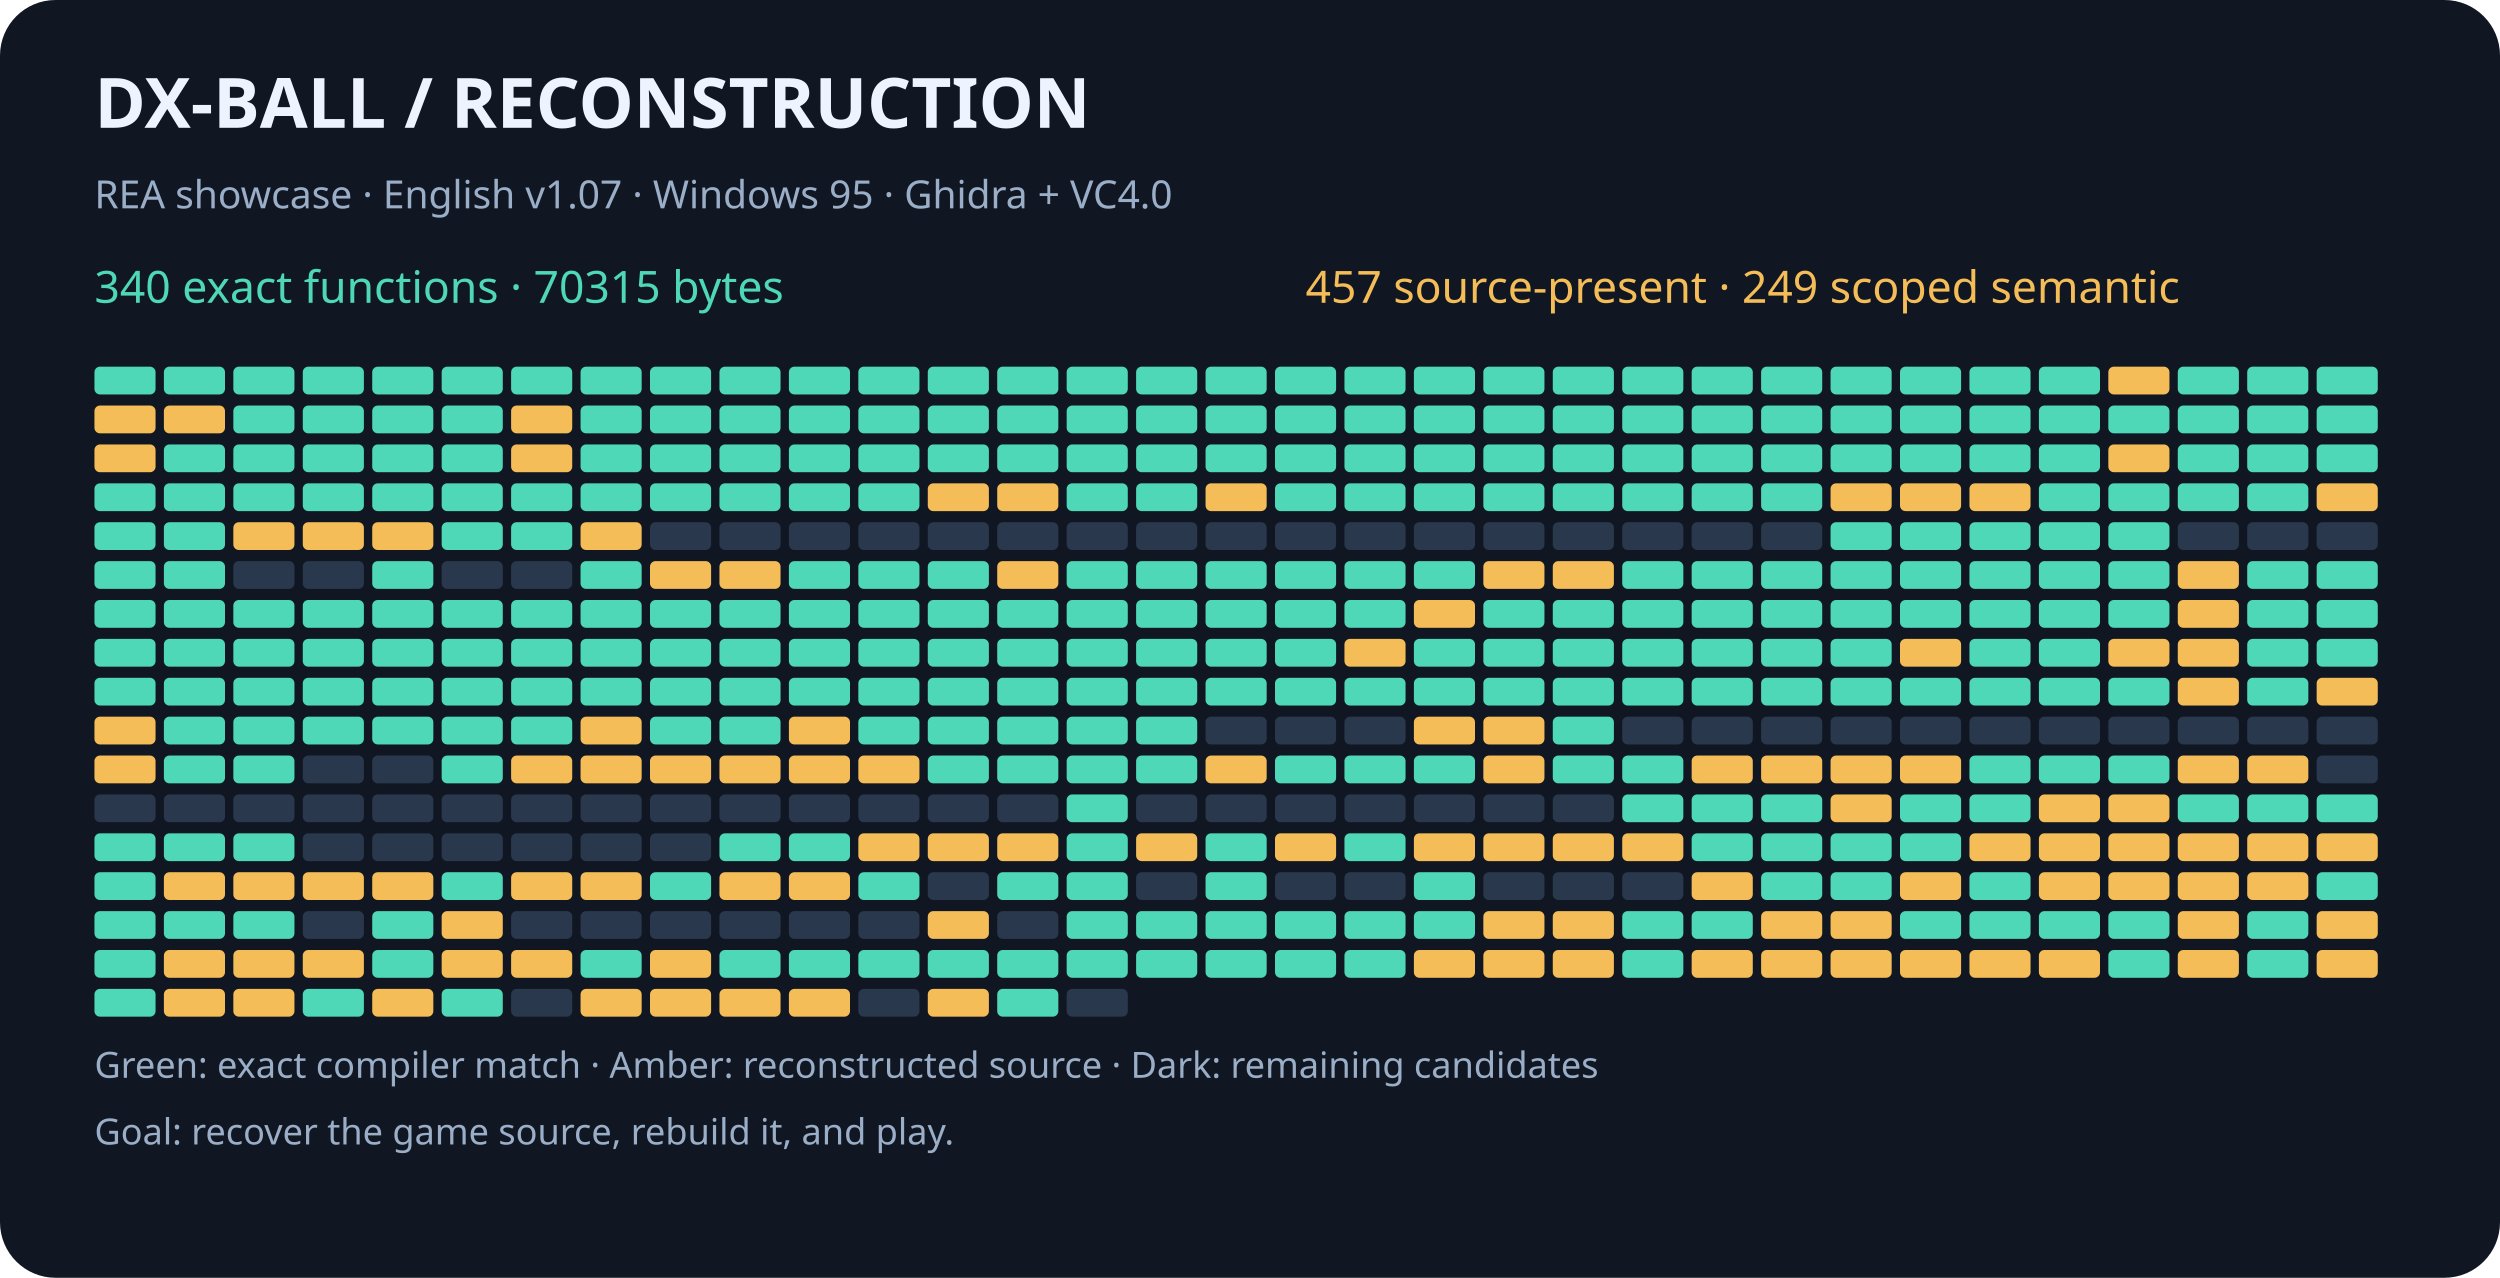
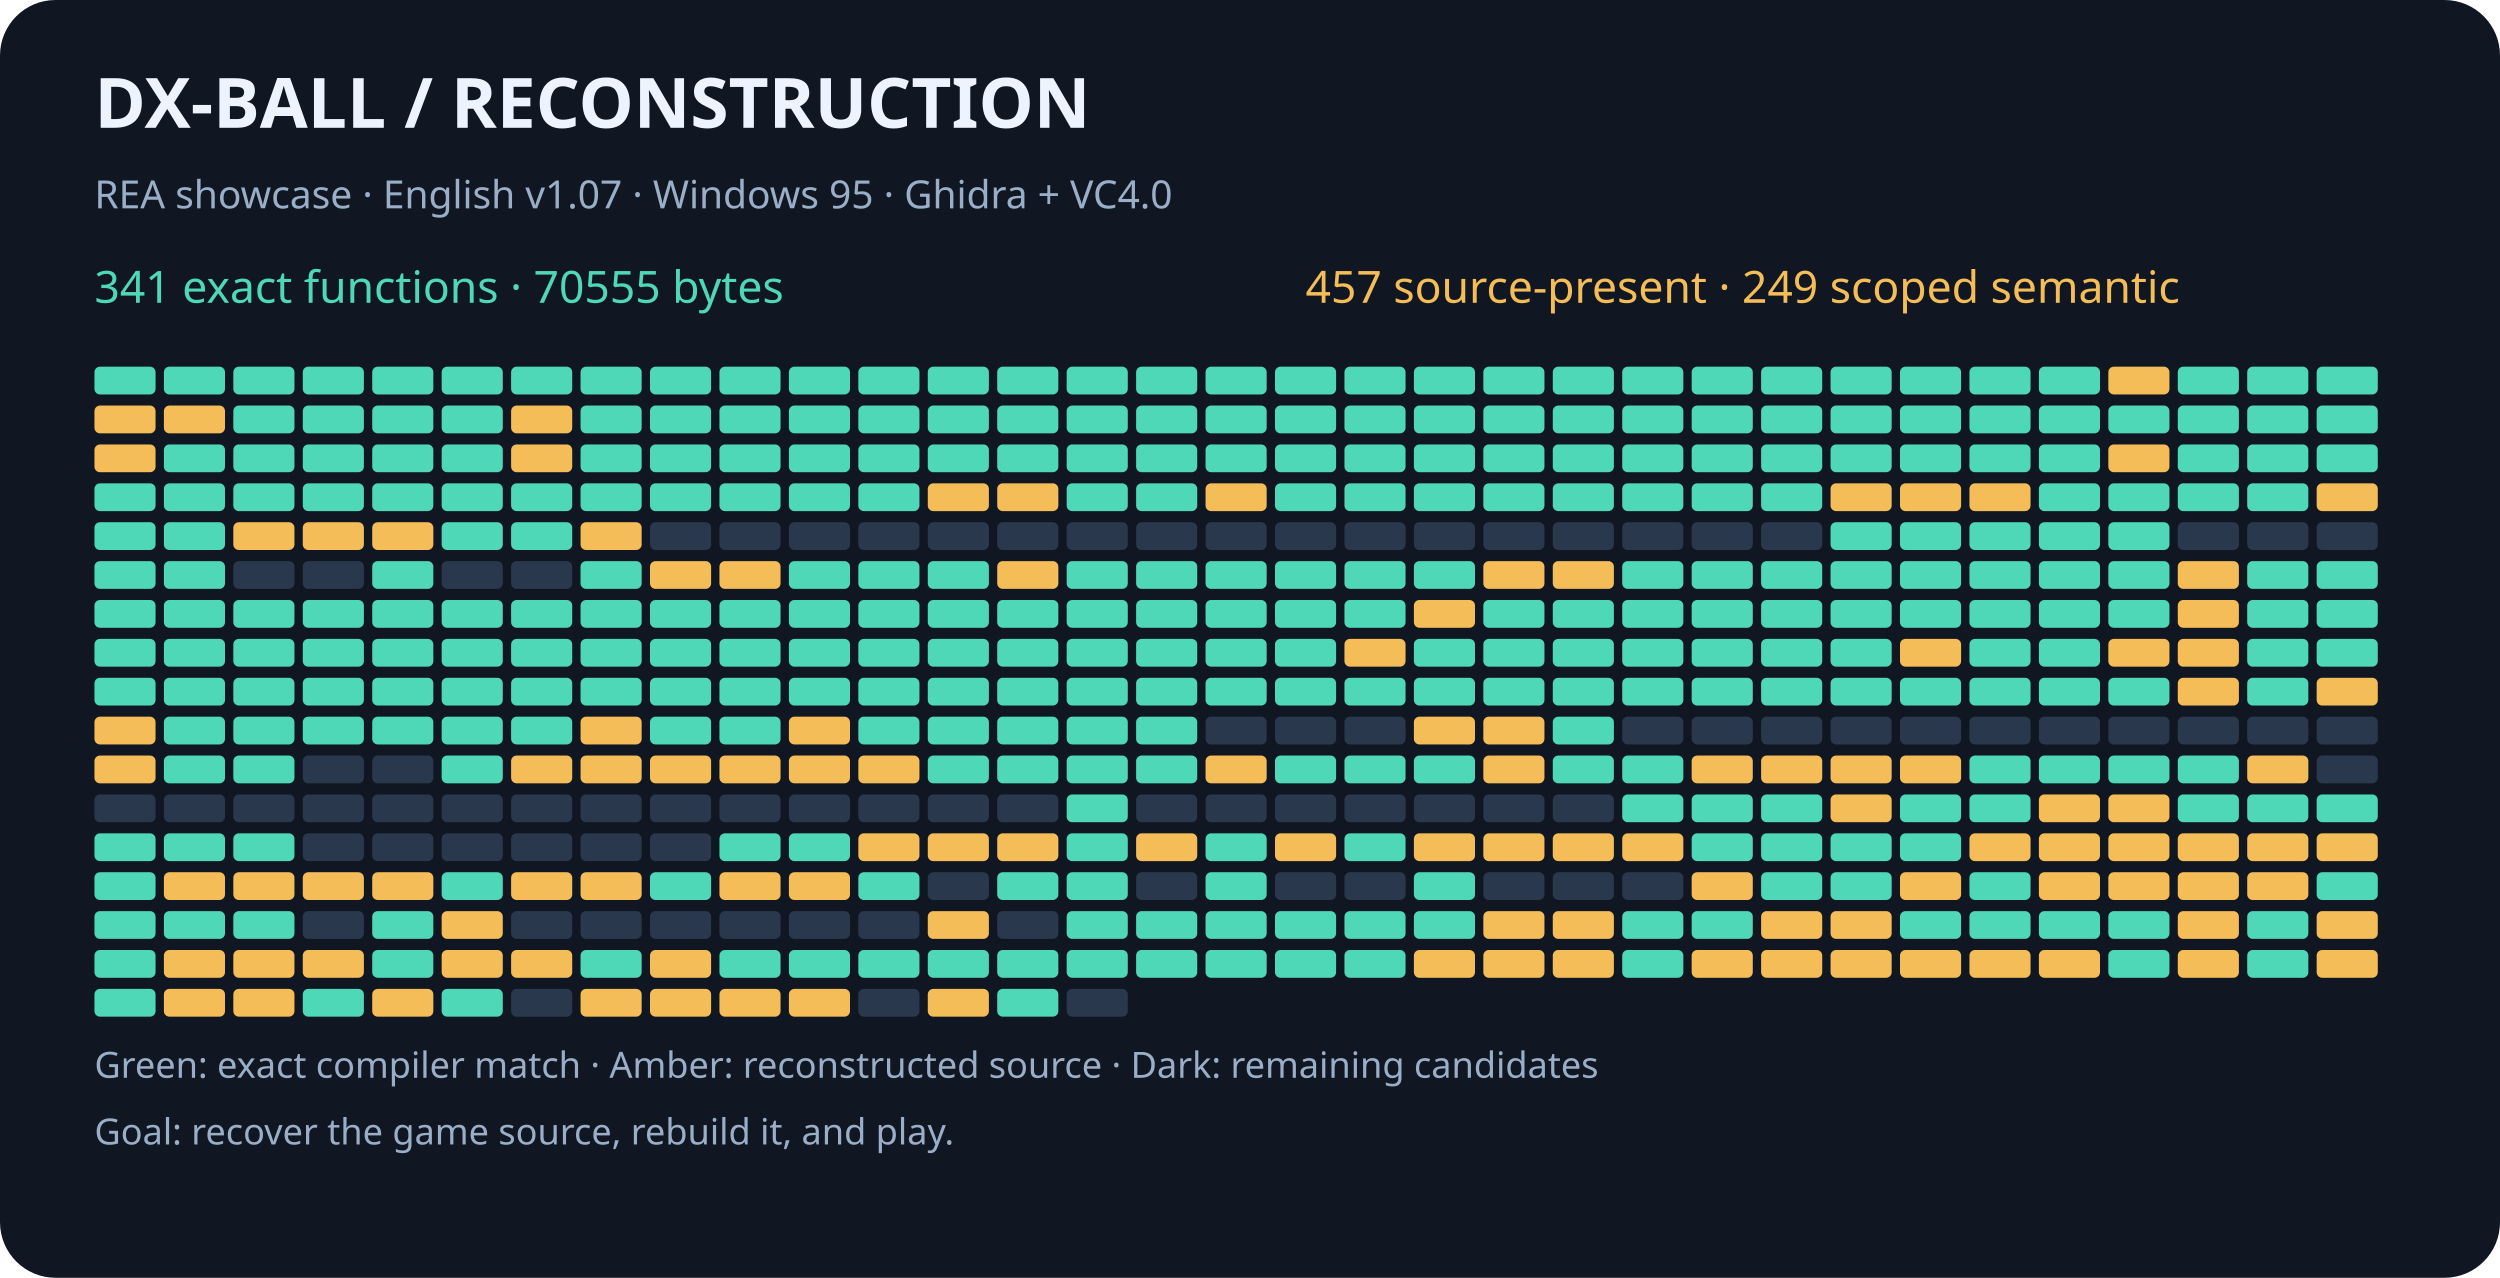
<svg xmlns="http://www.w3.org/2000/svg" width="900" height="460" viewBox="0 0 900 460" role="img" aria-labelledby="title desc">
  <rect width="900" height="460" rx="20" fill="#101722" />
  <g font-family="sans-serif">
    <text x="34" y="46" fill="#eef4ff" font-size="25" font-weight="bold">DX-BALL  /  RECONSTRUCTION</text>
    <text x="34" y="75" fill="#9baec8" font-size="14">REA showcase · English v1.07 · Windows 95 · Ghidra + VC4.0</text>
-     <text x="34" y="109" fill="#4ed8b7" font-size="16">340 exact functions · 70315 bytes</text>
+     <text x="34" y="109" fill="#4ed8b7" font-size="16">341 exact functions · 70555 bytes</text>
    <text x="470" y="109" fill="#f5bd57" font-size="16">457 source-present · 249 scoped semantic</text>
    <rect x="34" y="132" width="22" height="10" rx="2" fill="#4ed8b7" />
    <rect x="59" y="132" width="22" height="10" rx="2" fill="#4ed8b7" />
    <rect x="84" y="132" width="22" height="10" rx="2" fill="#4ed8b7" />
    <rect x="109" y="132" width="22" height="10" rx="2" fill="#4ed8b7" />
    <rect x="134" y="132" width="22" height="10" rx="2" fill="#4ed8b7" />
    <rect x="159" y="132" width="22" height="10" rx="2" fill="#4ed8b7" />
    <rect x="184" y="132" width="22" height="10" rx="2" fill="#4ed8b7" />
    <rect x="209" y="132" width="22" height="10" rx="2" fill="#4ed8b7" />
    <rect x="234" y="132" width="22" height="10" rx="2" fill="#4ed8b7" />
    <rect x="259" y="132" width="22" height="10" rx="2" fill="#4ed8b7" />
    <rect x="284" y="132" width="22" height="10" rx="2" fill="#4ed8b7" />
    <rect x="309" y="132" width="22" height="10" rx="2" fill="#4ed8b7" />
    <rect x="334" y="132" width="22" height="10" rx="2" fill="#4ed8b7" />
    <rect x="359" y="132" width="22" height="10" rx="2" fill="#4ed8b7" />
    <rect x="384" y="132" width="22" height="10" rx="2" fill="#4ed8b7" />
    <rect x="409" y="132" width="22" height="10" rx="2" fill="#4ed8b7" />
    <rect x="434" y="132" width="22" height="10" rx="2" fill="#4ed8b7" />
    <rect x="459" y="132" width="22" height="10" rx="2" fill="#4ed8b7" />
    <rect x="484" y="132" width="22" height="10" rx="2" fill="#4ed8b7" />
    <rect x="509" y="132" width="22" height="10" rx="2" fill="#4ed8b7" />
    <rect x="534" y="132" width="22" height="10" rx="2" fill="#4ed8b7" />
    <rect x="559" y="132" width="22" height="10" rx="2" fill="#4ed8b7" />
    <rect x="584" y="132" width="22" height="10" rx="2" fill="#4ed8b7" />
    <rect x="609" y="132" width="22" height="10" rx="2" fill="#4ed8b7" />
    <rect x="634" y="132" width="22" height="10" rx="2" fill="#4ed8b7" />
    <rect x="659" y="132" width="22" height="10" rx="2" fill="#4ed8b7" />
    <rect x="684" y="132" width="22" height="10" rx="2" fill="#4ed8b7" />
    <rect x="709" y="132" width="22" height="10" rx="2" fill="#4ed8b7" />
    <rect x="734" y="132" width="22" height="10" rx="2" fill="#4ed8b7" />
    <rect x="759" y="132" width="22" height="10" rx="2" fill="#f5bd57" />
    <rect x="784" y="132" width="22" height="10" rx="2" fill="#4ed8b7" />
    <rect x="809" y="132" width="22" height="10" rx="2" fill="#4ed8b7" />
    <rect x="834" y="132" width="22" height="10" rx="2" fill="#4ed8b7" />
    <rect x="34" y="146" width="22" height="10" rx="2" fill="#f5bd57" />
    <rect x="59" y="146" width="22" height="10" rx="2" fill="#f5bd57" />
    <rect x="84" y="146" width="22" height="10" rx="2" fill="#4ed8b7" />
    <rect x="109" y="146" width="22" height="10" rx="2" fill="#4ed8b7" />
    <rect x="134" y="146" width="22" height="10" rx="2" fill="#4ed8b7" />
    <rect x="159" y="146" width="22" height="10" rx="2" fill="#4ed8b7" />
    <rect x="184" y="146" width="22" height="10" rx="2" fill="#f5bd57" />
    <rect x="209" y="146" width="22" height="10" rx="2" fill="#4ed8b7" />
    <rect x="234" y="146" width="22" height="10" rx="2" fill="#4ed8b7" />
    <rect x="259" y="146" width="22" height="10" rx="2" fill="#4ed8b7" />
    <rect x="284" y="146" width="22" height="10" rx="2" fill="#4ed8b7" />
    <rect x="309" y="146" width="22" height="10" rx="2" fill="#4ed8b7" />
    <rect x="334" y="146" width="22" height="10" rx="2" fill="#4ed8b7" />
    <rect x="359" y="146" width="22" height="10" rx="2" fill="#4ed8b7" />
    <rect x="384" y="146" width="22" height="10" rx="2" fill="#4ed8b7" />
    <rect x="409" y="146" width="22" height="10" rx="2" fill="#4ed8b7" />
    <rect x="434" y="146" width="22" height="10" rx="2" fill="#4ed8b7" />
    <rect x="459" y="146" width="22" height="10" rx="2" fill="#4ed8b7" />
    <rect x="484" y="146" width="22" height="10" rx="2" fill="#4ed8b7" />
    <rect x="509" y="146" width="22" height="10" rx="2" fill="#4ed8b7" />
    <rect x="534" y="146" width="22" height="10" rx="2" fill="#4ed8b7" />
    <rect x="559" y="146" width="22" height="10" rx="2" fill="#4ed8b7" />
    <rect x="584" y="146" width="22" height="10" rx="2" fill="#4ed8b7" />
    <rect x="609" y="146" width="22" height="10" rx="2" fill="#4ed8b7" />
    <rect x="634" y="146" width="22" height="10" rx="2" fill="#4ed8b7" />
    <rect x="659" y="146" width="22" height="10" rx="2" fill="#4ed8b7" />
    <rect x="684" y="146" width="22" height="10" rx="2" fill="#4ed8b7" />
    <rect x="709" y="146" width="22" height="10" rx="2" fill="#4ed8b7" />
    <rect x="734" y="146" width="22" height="10" rx="2" fill="#4ed8b7" />
    <rect x="759" y="146" width="22" height="10" rx="2" fill="#4ed8b7" />
    <rect x="784" y="146" width="22" height="10" rx="2" fill="#4ed8b7" />
    <rect x="809" y="146" width="22" height="10" rx="2" fill="#4ed8b7" />
    <rect x="834" y="146" width="22" height="10" rx="2" fill="#4ed8b7" />
    <rect x="34" y="160" width="22" height="10" rx="2" fill="#f5bd57" />
    <rect x="59" y="160" width="22" height="10" rx="2" fill="#4ed8b7" />
    <rect x="84" y="160" width="22" height="10" rx="2" fill="#4ed8b7" />
    <rect x="109" y="160" width="22" height="10" rx="2" fill="#4ed8b7" />
    <rect x="134" y="160" width="22" height="10" rx="2" fill="#4ed8b7" />
    <rect x="159" y="160" width="22" height="10" rx="2" fill="#4ed8b7" />
    <rect x="184" y="160" width="22" height="10" rx="2" fill="#f5bd57" />
    <rect x="209" y="160" width="22" height="10" rx="2" fill="#4ed8b7" />
    <rect x="234" y="160" width="22" height="10" rx="2" fill="#4ed8b7" />
    <rect x="259" y="160" width="22" height="10" rx="2" fill="#4ed8b7" />
    <rect x="284" y="160" width="22" height="10" rx="2" fill="#4ed8b7" />
    <rect x="309" y="160" width="22" height="10" rx="2" fill="#4ed8b7" />
    <rect x="334" y="160" width="22" height="10" rx="2" fill="#4ed8b7" />
    <rect x="359" y="160" width="22" height="10" rx="2" fill="#4ed8b7" />
    <rect x="384" y="160" width="22" height="10" rx="2" fill="#4ed8b7" />
    <rect x="409" y="160" width="22" height="10" rx="2" fill="#4ed8b7" />
    <rect x="434" y="160" width="22" height="10" rx="2" fill="#4ed8b7" />
    <rect x="459" y="160" width="22" height="10" rx="2" fill="#4ed8b7" />
    <rect x="484" y="160" width="22" height="10" rx="2" fill="#4ed8b7" />
    <rect x="509" y="160" width="22" height="10" rx="2" fill="#4ed8b7" />
    <rect x="534" y="160" width="22" height="10" rx="2" fill="#4ed8b7" />
    <rect x="559" y="160" width="22" height="10" rx="2" fill="#4ed8b7" />
    <rect x="584" y="160" width="22" height="10" rx="2" fill="#4ed8b7" />
    <rect x="609" y="160" width="22" height="10" rx="2" fill="#4ed8b7" />
    <rect x="634" y="160" width="22" height="10" rx="2" fill="#4ed8b7" />
    <rect x="659" y="160" width="22" height="10" rx="2" fill="#4ed8b7" />
    <rect x="684" y="160" width="22" height="10" rx="2" fill="#4ed8b7" />
    <rect x="709" y="160" width="22" height="10" rx="2" fill="#4ed8b7" />
    <rect x="734" y="160" width="22" height="10" rx="2" fill="#4ed8b7" />
    <rect x="759" y="160" width="22" height="10" rx="2" fill="#f5bd57" />
    <rect x="784" y="160" width="22" height="10" rx="2" fill="#4ed8b7" />
    <rect x="809" y="160" width="22" height="10" rx="2" fill="#4ed8b7" />
    <rect x="834" y="160" width="22" height="10" rx="2" fill="#4ed8b7" />
    <rect x="34" y="174" width="22" height="10" rx="2" fill="#4ed8b7" />
    <rect x="59" y="174" width="22" height="10" rx="2" fill="#4ed8b7" />
    <rect x="84" y="174" width="22" height="10" rx="2" fill="#4ed8b7" />
    <rect x="109" y="174" width="22" height="10" rx="2" fill="#4ed8b7" />
    <rect x="134" y="174" width="22" height="10" rx="2" fill="#4ed8b7" />
    <rect x="159" y="174" width="22" height="10" rx="2" fill="#4ed8b7" />
    <rect x="184" y="174" width="22" height="10" rx="2" fill="#4ed8b7" />
    <rect x="209" y="174" width="22" height="10" rx="2" fill="#4ed8b7" />
    <rect x="234" y="174" width="22" height="10" rx="2" fill="#4ed8b7" />
    <rect x="259" y="174" width="22" height="10" rx="2" fill="#4ed8b7" />
    <rect x="284" y="174" width="22" height="10" rx="2" fill="#4ed8b7" />
    <rect x="309" y="174" width="22" height="10" rx="2" fill="#4ed8b7" />
    <rect x="334" y="174" width="22" height="10" rx="2" fill="#f5bd57" />
    <rect x="359" y="174" width="22" height="10" rx="2" fill="#f5bd57" />
    <rect x="384" y="174" width="22" height="10" rx="2" fill="#4ed8b7" />
    <rect x="409" y="174" width="22" height="10" rx="2" fill="#4ed8b7" />
    <rect x="434" y="174" width="22" height="10" rx="2" fill="#f5bd57" />
    <rect x="459" y="174" width="22" height="10" rx="2" fill="#4ed8b7" />
    <rect x="484" y="174" width="22" height="10" rx="2" fill="#4ed8b7" />
    <rect x="509" y="174" width="22" height="10" rx="2" fill="#4ed8b7" />
    <rect x="534" y="174" width="22" height="10" rx="2" fill="#4ed8b7" />
    <rect x="559" y="174" width="22" height="10" rx="2" fill="#4ed8b7" />
    <rect x="584" y="174" width="22" height="10" rx="2" fill="#4ed8b7" />
    <rect x="609" y="174" width="22" height="10" rx="2" fill="#4ed8b7" />
    <rect x="634" y="174" width="22" height="10" rx="2" fill="#4ed8b7" />
    <rect x="659" y="174" width="22" height="10" rx="2" fill="#f5bd57" />
    <rect x="684" y="174" width="22" height="10" rx="2" fill="#f5bd57" />
    <rect x="709" y="174" width="22" height="10" rx="2" fill="#f5bd57" />
    <rect x="734" y="174" width="22" height="10" rx="2" fill="#4ed8b7" />
    <rect x="759" y="174" width="22" height="10" rx="2" fill="#4ed8b7" />
    <rect x="784" y="174" width="22" height="10" rx="2" fill="#4ed8b7" />
    <rect x="809" y="174" width="22" height="10" rx="2" fill="#4ed8b7" />
    <rect x="834" y="174" width="22" height="10" rx="2" fill="#f5bd57" />
    <rect x="34" y="188" width="22" height="10" rx="2" fill="#4ed8b7" />
    <rect x="59" y="188" width="22" height="10" rx="2" fill="#4ed8b7" />
    <rect x="84" y="188" width="22" height="10" rx="2" fill="#f5bd57" />
    <rect x="109" y="188" width="22" height="10" rx="2" fill="#f5bd57" />
    <rect x="134" y="188" width="22" height="10" rx="2" fill="#f5bd57" />
    <rect x="159" y="188" width="22" height="10" rx="2" fill="#4ed8b7" />
    <rect x="184" y="188" width="22" height="10" rx="2" fill="#4ed8b7" />
    <rect x="209" y="188" width="22" height="10" rx="2" fill="#f5bd57" />
    <rect x="234" y="188" width="22" height="10" rx="2" fill="#29384c" />
    <rect x="259" y="188" width="22" height="10" rx="2" fill="#29384c" />
    <rect x="284" y="188" width="22" height="10" rx="2" fill="#29384c" />
    <rect x="309" y="188" width="22" height="10" rx="2" fill="#29384c" />
    <rect x="334" y="188" width="22" height="10" rx="2" fill="#29384c" />
    <rect x="359" y="188" width="22" height="10" rx="2" fill="#29384c" />
    <rect x="384" y="188" width="22" height="10" rx="2" fill="#29384c" />
    <rect x="409" y="188" width="22" height="10" rx="2" fill="#29384c" />
    <rect x="434" y="188" width="22" height="10" rx="2" fill="#29384c" />
    <rect x="459" y="188" width="22" height="10" rx="2" fill="#29384c" />
    <rect x="484" y="188" width="22" height="10" rx="2" fill="#29384c" />
    <rect x="509" y="188" width="22" height="10" rx="2" fill="#29384c" />
    <rect x="534" y="188" width="22" height="10" rx="2" fill="#29384c" />
    <rect x="559" y="188" width="22" height="10" rx="2" fill="#29384c" />
    <rect x="584" y="188" width="22" height="10" rx="2" fill="#29384c" />
    <rect x="609" y="188" width="22" height="10" rx="2" fill="#29384c" />
    <rect x="634" y="188" width="22" height="10" rx="2" fill="#29384c" />
    <rect x="659" y="188" width="22" height="10" rx="2" fill="#4ed8b7" />
    <rect x="684" y="188" width="22" height="10" rx="2" fill="#4ed8b7" />
    <rect x="709" y="188" width="22" height="10" rx="2" fill="#4ed8b7" />
    <rect x="734" y="188" width="22" height="10" rx="2" fill="#4ed8b7" />
    <rect x="759" y="188" width="22" height="10" rx="2" fill="#4ed8b7" />
    <rect x="784" y="188" width="22" height="10" rx="2" fill="#29384c" />
    <rect x="809" y="188" width="22" height="10" rx="2" fill="#29384c" />
    <rect x="834" y="188" width="22" height="10" rx="2" fill="#29384c" />
    <rect x="34" y="202" width="22" height="10" rx="2" fill="#4ed8b7" />
    <rect x="59" y="202" width="22" height="10" rx="2" fill="#4ed8b7" />
    <rect x="84" y="202" width="22" height="10" rx="2" fill="#29384c" />
    <rect x="109" y="202" width="22" height="10" rx="2" fill="#29384c" />
    <rect x="134" y="202" width="22" height="10" rx="2" fill="#4ed8b7" />
    <rect x="159" y="202" width="22" height="10" rx="2" fill="#29384c" />
    <rect x="184" y="202" width="22" height="10" rx="2" fill="#29384c" />
    <rect x="209" y="202" width="22" height="10" rx="2" fill="#4ed8b7" />
    <rect x="234" y="202" width="22" height="10" rx="2" fill="#f5bd57" />
    <rect x="259" y="202" width="22" height="10" rx="2" fill="#f5bd57" />
    <rect x="284" y="202" width="22" height="10" rx="2" fill="#4ed8b7" />
    <rect x="309" y="202" width="22" height="10" rx="2" fill="#4ed8b7" />
    <rect x="334" y="202" width="22" height="10" rx="2" fill="#4ed8b7" />
    <rect x="359" y="202" width="22" height="10" rx="2" fill="#f5bd57" />
    <rect x="384" y="202" width="22" height="10" rx="2" fill="#4ed8b7" />
    <rect x="409" y="202" width="22" height="10" rx="2" fill="#4ed8b7" />
    <rect x="434" y="202" width="22" height="10" rx="2" fill="#4ed8b7" />
    <rect x="459" y="202" width="22" height="10" rx="2" fill="#4ed8b7" />
    <rect x="484" y="202" width="22" height="10" rx="2" fill="#4ed8b7" />
    <rect x="509" y="202" width="22" height="10" rx="2" fill="#4ed8b7" />
    <rect x="534" y="202" width="22" height="10" rx="2" fill="#f5bd57" />
    <rect x="559" y="202" width="22" height="10" rx="2" fill="#f5bd57" />
    <rect x="584" y="202" width="22" height="10" rx="2" fill="#4ed8b7" />
    <rect x="609" y="202" width="22" height="10" rx="2" fill="#4ed8b7" />
    <rect x="634" y="202" width="22" height="10" rx="2" fill="#4ed8b7" />
    <rect x="659" y="202" width="22" height="10" rx="2" fill="#4ed8b7" />
    <rect x="684" y="202" width="22" height="10" rx="2" fill="#4ed8b7" />
    <rect x="709" y="202" width="22" height="10" rx="2" fill="#4ed8b7" />
    <rect x="734" y="202" width="22" height="10" rx="2" fill="#4ed8b7" />
    <rect x="759" y="202" width="22" height="10" rx="2" fill="#4ed8b7" />
    <rect x="784" y="202" width="22" height="10" rx="2" fill="#f5bd57" />
    <rect x="809" y="202" width="22" height="10" rx="2" fill="#4ed8b7" />
    <rect x="834" y="202" width="22" height="10" rx="2" fill="#4ed8b7" />
    <rect x="34" y="216" width="22" height="10" rx="2" fill="#4ed8b7" />
    <rect x="59" y="216" width="22" height="10" rx="2" fill="#4ed8b7" />
    <rect x="84" y="216" width="22" height="10" rx="2" fill="#4ed8b7" />
    <rect x="109" y="216" width="22" height="10" rx="2" fill="#4ed8b7" />
    <rect x="134" y="216" width="22" height="10" rx="2" fill="#4ed8b7" />
    <rect x="159" y="216" width="22" height="10" rx="2" fill="#4ed8b7" />
    <rect x="184" y="216" width="22" height="10" rx="2" fill="#4ed8b7" />
    <rect x="209" y="216" width="22" height="10" rx="2" fill="#4ed8b7" />
    <rect x="234" y="216" width="22" height="10" rx="2" fill="#4ed8b7" />
    <rect x="259" y="216" width="22" height="10" rx="2" fill="#4ed8b7" />
    <rect x="284" y="216" width="22" height="10" rx="2" fill="#4ed8b7" />
    <rect x="309" y="216" width="22" height="10" rx="2" fill="#4ed8b7" />
    <rect x="334" y="216" width="22" height="10" rx="2" fill="#4ed8b7" />
    <rect x="359" y="216" width="22" height="10" rx="2" fill="#4ed8b7" />
    <rect x="384" y="216" width="22" height="10" rx="2" fill="#4ed8b7" />
    <rect x="409" y="216" width="22" height="10" rx="2" fill="#4ed8b7" />
    <rect x="434" y="216" width="22" height="10" rx="2" fill="#4ed8b7" />
    <rect x="459" y="216" width="22" height="10" rx="2" fill="#4ed8b7" />
    <rect x="484" y="216" width="22" height="10" rx="2" fill="#4ed8b7" />
    <rect x="509" y="216" width="22" height="10" rx="2" fill="#f5bd57" />
    <rect x="534" y="216" width="22" height="10" rx="2" fill="#4ed8b7" />
    <rect x="559" y="216" width="22" height="10" rx="2" fill="#4ed8b7" />
    <rect x="584" y="216" width="22" height="10" rx="2" fill="#4ed8b7" />
    <rect x="609" y="216" width="22" height="10" rx="2" fill="#4ed8b7" />
    <rect x="634" y="216" width="22" height="10" rx="2" fill="#4ed8b7" />
    <rect x="659" y="216" width="22" height="10" rx="2" fill="#4ed8b7" />
    <rect x="684" y="216" width="22" height="10" rx="2" fill="#4ed8b7" />
    <rect x="709" y="216" width="22" height="10" rx="2" fill="#4ed8b7" />
    <rect x="734" y="216" width="22" height="10" rx="2" fill="#4ed8b7" />
    <rect x="759" y="216" width="22" height="10" rx="2" fill="#4ed8b7" />
    <rect x="784" y="216" width="22" height="10" rx="2" fill="#f5bd57" />
    <rect x="809" y="216" width="22" height="10" rx="2" fill="#4ed8b7" />
    <rect x="834" y="216" width="22" height="10" rx="2" fill="#4ed8b7" />
    <rect x="34" y="230" width="22" height="10" rx="2" fill="#4ed8b7" />
    <rect x="59" y="230" width="22" height="10" rx="2" fill="#4ed8b7" />
    <rect x="84" y="230" width="22" height="10" rx="2" fill="#4ed8b7" />
    <rect x="109" y="230" width="22" height="10" rx="2" fill="#4ed8b7" />
    <rect x="134" y="230" width="22" height="10" rx="2" fill="#4ed8b7" />
    <rect x="159" y="230" width="22" height="10" rx="2" fill="#4ed8b7" />
    <rect x="184" y="230" width="22" height="10" rx="2" fill="#4ed8b7" />
    <rect x="209" y="230" width="22" height="10" rx="2" fill="#4ed8b7" />
    <rect x="234" y="230" width="22" height="10" rx="2" fill="#4ed8b7" />
    <rect x="259" y="230" width="22" height="10" rx="2" fill="#4ed8b7" />
    <rect x="284" y="230" width="22" height="10" rx="2" fill="#4ed8b7" />
    <rect x="309" y="230" width="22" height="10" rx="2" fill="#4ed8b7" />
    <rect x="334" y="230" width="22" height="10" rx="2" fill="#4ed8b7" />
    <rect x="359" y="230" width="22" height="10" rx="2" fill="#4ed8b7" />
    <rect x="384" y="230" width="22" height="10" rx="2" fill="#4ed8b7" />
    <rect x="409" y="230" width="22" height="10" rx="2" fill="#4ed8b7" />
    <rect x="434" y="230" width="22" height="10" rx="2" fill="#4ed8b7" />
    <rect x="459" y="230" width="22" height="10" rx="2" fill="#4ed8b7" />
    <rect x="484" y="230" width="22" height="10" rx="2" fill="#f5bd57" />
    <rect x="509" y="230" width="22" height="10" rx="2" fill="#4ed8b7" />
    <rect x="534" y="230" width="22" height="10" rx="2" fill="#4ed8b7" />
    <rect x="559" y="230" width="22" height="10" rx="2" fill="#4ed8b7" />
    <rect x="584" y="230" width="22" height="10" rx="2" fill="#4ed8b7" />
    <rect x="609" y="230" width="22" height="10" rx="2" fill="#4ed8b7" />
    <rect x="634" y="230" width="22" height="10" rx="2" fill="#4ed8b7" />
    <rect x="659" y="230" width="22" height="10" rx="2" fill="#4ed8b7" />
    <rect x="684" y="230" width="22" height="10" rx="2" fill="#f5bd57" />
    <rect x="709" y="230" width="22" height="10" rx="2" fill="#4ed8b7" />
    <rect x="734" y="230" width="22" height="10" rx="2" fill="#4ed8b7" />
    <rect x="759" y="230" width="22" height="10" rx="2" fill="#f5bd57" />
    <rect x="784" y="230" width="22" height="10" rx="2" fill="#f5bd57" />
    <rect x="809" y="230" width="22" height="10" rx="2" fill="#4ed8b7" />
    <rect x="834" y="230" width="22" height="10" rx="2" fill="#4ed8b7" />
    <rect x="34" y="244" width="22" height="10" rx="2" fill="#4ed8b7" />
    <rect x="59" y="244" width="22" height="10" rx="2" fill="#4ed8b7" />
    <rect x="84" y="244" width="22" height="10" rx="2" fill="#4ed8b7" />
    <rect x="109" y="244" width="22" height="10" rx="2" fill="#4ed8b7" />
    <rect x="134" y="244" width="22" height="10" rx="2" fill="#4ed8b7" />
    <rect x="159" y="244" width="22" height="10" rx="2" fill="#4ed8b7" />
    <rect x="184" y="244" width="22" height="10" rx="2" fill="#4ed8b7" />
    <rect x="209" y="244" width="22" height="10" rx="2" fill="#4ed8b7" />
    <rect x="234" y="244" width="22" height="10" rx="2" fill="#4ed8b7" />
    <rect x="259" y="244" width="22" height="10" rx="2" fill="#4ed8b7" />
    <rect x="284" y="244" width="22" height="10" rx="2" fill="#4ed8b7" />
    <rect x="309" y="244" width="22" height="10" rx="2" fill="#4ed8b7" />
    <rect x="334" y="244" width="22" height="10" rx="2" fill="#4ed8b7" />
    <rect x="359" y="244" width="22" height="10" rx="2" fill="#4ed8b7" />
    <rect x="384" y="244" width="22" height="10" rx="2" fill="#4ed8b7" />
    <rect x="409" y="244" width="22" height="10" rx="2" fill="#4ed8b7" />
    <rect x="434" y="244" width="22" height="10" rx="2" fill="#4ed8b7" />
    <rect x="459" y="244" width="22" height="10" rx="2" fill="#4ed8b7" />
    <rect x="484" y="244" width="22" height="10" rx="2" fill="#4ed8b7" />
    <rect x="509" y="244" width="22" height="10" rx="2" fill="#4ed8b7" />
    <rect x="534" y="244" width="22" height="10" rx="2" fill="#4ed8b7" />
    <rect x="559" y="244" width="22" height="10" rx="2" fill="#4ed8b7" />
    <rect x="584" y="244" width="22" height="10" rx="2" fill="#4ed8b7" />
    <rect x="609" y="244" width="22" height="10" rx="2" fill="#4ed8b7" />
    <rect x="634" y="244" width="22" height="10" rx="2" fill="#4ed8b7" />
    <rect x="659" y="244" width="22" height="10" rx="2" fill="#4ed8b7" />
    <rect x="684" y="244" width="22" height="10" rx="2" fill="#4ed8b7" />
    <rect x="709" y="244" width="22" height="10" rx="2" fill="#4ed8b7" />
    <rect x="734" y="244" width="22" height="10" rx="2" fill="#4ed8b7" />
    <rect x="759" y="244" width="22" height="10" rx="2" fill="#4ed8b7" />
    <rect x="784" y="244" width="22" height="10" rx="2" fill="#f5bd57" />
    <rect x="809" y="244" width="22" height="10" rx="2" fill="#4ed8b7" />
    <rect x="834" y="244" width="22" height="10" rx="2" fill="#f5bd57" />
    <rect x="34" y="258" width="22" height="10" rx="2" fill="#f5bd57" />
    <rect x="59" y="258" width="22" height="10" rx="2" fill="#4ed8b7" />
    <rect x="84" y="258" width="22" height="10" rx="2" fill="#4ed8b7" />
    <rect x="109" y="258" width="22" height="10" rx="2" fill="#4ed8b7" />
    <rect x="134" y="258" width="22" height="10" rx="2" fill="#4ed8b7" />
    <rect x="159" y="258" width="22" height="10" rx="2" fill="#4ed8b7" />
    <rect x="184" y="258" width="22" height="10" rx="2" fill="#4ed8b7" />
    <rect x="209" y="258" width="22" height="10" rx="2" fill="#f5bd57" />
    <rect x="234" y="258" width="22" height="10" rx="2" fill="#4ed8b7" />
    <rect x="259" y="258" width="22" height="10" rx="2" fill="#4ed8b7" />
    <rect x="284" y="258" width="22" height="10" rx="2" fill="#f5bd57" />
    <rect x="309" y="258" width="22" height="10" rx="2" fill="#4ed8b7" />
    <rect x="334" y="258" width="22" height="10" rx="2" fill="#4ed8b7" />
    <rect x="359" y="258" width="22" height="10" rx="2" fill="#4ed8b7" />
    <rect x="384" y="258" width="22" height="10" rx="2" fill="#4ed8b7" />
    <rect x="409" y="258" width="22" height="10" rx="2" fill="#4ed8b7" />
    <rect x="434" y="258" width="22" height="10" rx="2" fill="#29384c" />
    <rect x="459" y="258" width="22" height="10" rx="2" fill="#29384c" />
    <rect x="484" y="258" width="22" height="10" rx="2" fill="#29384c" />
    <rect x="509" y="258" width="22" height="10" rx="2" fill="#f5bd57" />
    <rect x="534" y="258" width="22" height="10" rx="2" fill="#f5bd57" />
    <rect x="559" y="258" width="22" height="10" rx="2" fill="#4ed8b7" />
    <rect x="584" y="258" width="22" height="10" rx="2" fill="#29384c" />
    <rect x="609" y="258" width="22" height="10" rx="2" fill="#29384c" />
    <rect x="634" y="258" width="22" height="10" rx="2" fill="#29384c" />
    <rect x="659" y="258" width="22" height="10" rx="2" fill="#29384c" />
    <rect x="684" y="258" width="22" height="10" rx="2" fill="#29384c" />
    <rect x="709" y="258" width="22" height="10" rx="2" fill="#29384c" />
    <rect x="734" y="258" width="22" height="10" rx="2" fill="#29384c" />
    <rect x="759" y="258" width="22" height="10" rx="2" fill="#29384c" />
    <rect x="784" y="258" width="22" height="10" rx="2" fill="#29384c" />
    <rect x="809" y="258" width="22" height="10" rx="2" fill="#29384c" />
    <rect x="834" y="258" width="22" height="10" rx="2" fill="#29384c" />
    <rect x="34" y="272" width="22" height="10" rx="2" fill="#f5bd57" />
    <rect x="59" y="272" width="22" height="10" rx="2" fill="#4ed8b7" />
    <rect x="84" y="272" width="22" height="10" rx="2" fill="#4ed8b7" />
    <rect x="109" y="272" width="22" height="10" rx="2" fill="#29384c" />
    <rect x="134" y="272" width="22" height="10" rx="2" fill="#29384c" />
    <rect x="159" y="272" width="22" height="10" rx="2" fill="#4ed8b7" />
    <rect x="184" y="272" width="22" height="10" rx="2" fill="#f5bd57" />
    <rect x="209" y="272" width="22" height="10" rx="2" fill="#f5bd57" />
    <rect x="234" y="272" width="22" height="10" rx="2" fill="#f5bd57" />
    <rect x="259" y="272" width="22" height="10" rx="2" fill="#f5bd57" />
    <rect x="284" y="272" width="22" height="10" rx="2" fill="#f5bd57" />
    <rect x="309" y="272" width="22" height="10" rx="2" fill="#f5bd57" />
    <rect x="334" y="272" width="22" height="10" rx="2" fill="#4ed8b7" />
    <rect x="359" y="272" width="22" height="10" rx="2" fill="#4ed8b7" />
    <rect x="384" y="272" width="22" height="10" rx="2" fill="#4ed8b7" />
    <rect x="409" y="272" width="22" height="10" rx="2" fill="#4ed8b7" />
    <rect x="434" y="272" width="22" height="10" rx="2" fill="#f5bd57" />
    <rect x="459" y="272" width="22" height="10" rx="2" fill="#4ed8b7" />
    <rect x="484" y="272" width="22" height="10" rx="2" fill="#4ed8b7" />
    <rect x="509" y="272" width="22" height="10" rx="2" fill="#4ed8b7" />
    <rect x="534" y="272" width="22" height="10" rx="2" fill="#f5bd57" />
    <rect x="559" y="272" width="22" height="10" rx="2" fill="#4ed8b7" />
    <rect x="584" y="272" width="22" height="10" rx="2" fill="#4ed8b7" />
    <rect x="609" y="272" width="22" height="10" rx="2" fill="#f5bd57" />
    <rect x="634" y="272" width="22" height="10" rx="2" fill="#f5bd57" />
    <rect x="659" y="272" width="22" height="10" rx="2" fill="#f5bd57" />
    <rect x="684" y="272" width="22" height="10" rx="2" fill="#f5bd57" />
    <rect x="709" y="272" width="22" height="10" rx="2" fill="#4ed8b7" />
    <rect x="734" y="272" width="22" height="10" rx="2" fill="#4ed8b7" />
    <rect x="759" y="272" width="22" height="10" rx="2" fill="#4ed8b7" />
-     <rect x="784" y="272" width="22" height="10" rx="2" fill="#f5bd57" />
+     <rect x="784" y="272" width="22" height="10" rx="2" fill="#4ed8b7" />
    <rect x="809" y="272" width="22" height="10" rx="2" fill="#f5bd57" />
    <rect x="834" y="272" width="22" height="10" rx="2" fill="#29384c" />
    <rect x="34" y="286" width="22" height="10" rx="2" fill="#29384c" />
    <rect x="59" y="286" width="22" height="10" rx="2" fill="#29384c" />
    <rect x="84" y="286" width="22" height="10" rx="2" fill="#29384c" />
    <rect x="109" y="286" width="22" height="10" rx="2" fill="#29384c" />
    <rect x="134" y="286" width="22" height="10" rx="2" fill="#29384c" />
    <rect x="159" y="286" width="22" height="10" rx="2" fill="#29384c" />
    <rect x="184" y="286" width="22" height="10" rx="2" fill="#29384c" />
    <rect x="209" y="286" width="22" height="10" rx="2" fill="#29384c" />
    <rect x="234" y="286" width="22" height="10" rx="2" fill="#29384c" />
    <rect x="259" y="286" width="22" height="10" rx="2" fill="#29384c" />
    <rect x="284" y="286" width="22" height="10" rx="2" fill="#29384c" />
    <rect x="309" y="286" width="22" height="10" rx="2" fill="#29384c" />
    <rect x="334" y="286" width="22" height="10" rx="2" fill="#29384c" />
    <rect x="359" y="286" width="22" height="10" rx="2" fill="#29384c" />
    <rect x="384" y="286" width="22" height="10" rx="2" fill="#4ed8b7" />
    <rect x="409" y="286" width="22" height="10" rx="2" fill="#29384c" />
    <rect x="434" y="286" width="22" height="10" rx="2" fill="#29384c" />
    <rect x="459" y="286" width="22" height="10" rx="2" fill="#29384c" />
    <rect x="484" y="286" width="22" height="10" rx="2" fill="#29384c" />
    <rect x="509" y="286" width="22" height="10" rx="2" fill="#29384c" />
    <rect x="534" y="286" width="22" height="10" rx="2" fill="#29384c" />
    <rect x="559" y="286" width="22" height="10" rx="2" fill="#29384c" />
    <rect x="584" y="286" width="22" height="10" rx="2" fill="#4ed8b7" />
    <rect x="609" y="286" width="22" height="10" rx="2" fill="#4ed8b7" />
    <rect x="634" y="286" width="22" height="10" rx="2" fill="#4ed8b7" />
    <rect x="659" y="286" width="22" height="10" rx="2" fill="#f5bd57" />
    <rect x="684" y="286" width="22" height="10" rx="2" fill="#4ed8b7" />
    <rect x="709" y="286" width="22" height="10" rx="2" fill="#4ed8b7" />
    <rect x="734" y="286" width="22" height="10" rx="2" fill="#f5bd57" />
    <rect x="759" y="286" width="22" height="10" rx="2" fill="#f5bd57" />
    <rect x="784" y="286" width="22" height="10" rx="2" fill="#4ed8b7" />
    <rect x="809" y="286" width="22" height="10" rx="2" fill="#4ed8b7" />
    <rect x="834" y="286" width="22" height="10" rx="2" fill="#4ed8b7" />
    <rect x="34" y="300" width="22" height="10" rx="2" fill="#4ed8b7" />
    <rect x="59" y="300" width="22" height="10" rx="2" fill="#4ed8b7" />
    <rect x="84" y="300" width="22" height="10" rx="2" fill="#4ed8b7" />
    <rect x="109" y="300" width="22" height="10" rx="2" fill="#29384c" />
    <rect x="134" y="300" width="22" height="10" rx="2" fill="#29384c" />
    <rect x="159" y="300" width="22" height="10" rx="2" fill="#29384c" />
    <rect x="184" y="300" width="22" height="10" rx="2" fill="#29384c" />
    <rect x="209" y="300" width="22" height="10" rx="2" fill="#29384c" />
    <rect x="234" y="300" width="22" height="10" rx="2" fill="#29384c" />
    <rect x="259" y="300" width="22" height="10" rx="2" fill="#4ed8b7" />
    <rect x="284" y="300" width="22" height="10" rx="2" fill="#4ed8b7" />
    <rect x="309" y="300" width="22" height="10" rx="2" fill="#f5bd57" />
    <rect x="334" y="300" width="22" height="10" rx="2" fill="#f5bd57" />
    <rect x="359" y="300" width="22" height="10" rx="2" fill="#f5bd57" />
    <rect x="384" y="300" width="22" height="10" rx="2" fill="#4ed8b7" />
    <rect x="409" y="300" width="22" height="10" rx="2" fill="#f5bd57" />
    <rect x="434" y="300" width="22" height="10" rx="2" fill="#4ed8b7" />
    <rect x="459" y="300" width="22" height="10" rx="2" fill="#f5bd57" />
    <rect x="484" y="300" width="22" height="10" rx="2" fill="#4ed8b7" />
    <rect x="509" y="300" width="22" height="10" rx="2" fill="#f5bd57" />
    <rect x="534" y="300" width="22" height="10" rx="2" fill="#f5bd57" />
    <rect x="559" y="300" width="22" height="10" rx="2" fill="#f5bd57" />
    <rect x="584" y="300" width="22" height="10" rx="2" fill="#f5bd57" />
    <rect x="609" y="300" width="22" height="10" rx="2" fill="#4ed8b7" />
    <rect x="634" y="300" width="22" height="10" rx="2" fill="#4ed8b7" />
    <rect x="659" y="300" width="22" height="10" rx="2" fill="#4ed8b7" />
    <rect x="684" y="300" width="22" height="10" rx="2" fill="#4ed8b7" />
    <rect x="709" y="300" width="22" height="10" rx="2" fill="#f5bd57" />
    <rect x="734" y="300" width="22" height="10" rx="2" fill="#f5bd57" />
    <rect x="759" y="300" width="22" height="10" rx="2" fill="#f5bd57" />
    <rect x="784" y="300" width="22" height="10" rx="2" fill="#f5bd57" />
    <rect x="809" y="300" width="22" height="10" rx="2" fill="#f5bd57" />
    <rect x="834" y="300" width="22" height="10" rx="2" fill="#f5bd57" />
    <rect x="34" y="314" width="22" height="10" rx="2" fill="#4ed8b7" />
    <rect x="59" y="314" width="22" height="10" rx="2" fill="#f5bd57" />
    <rect x="84" y="314" width="22" height="10" rx="2" fill="#f5bd57" />
    <rect x="109" y="314" width="22" height="10" rx="2" fill="#f5bd57" />
    <rect x="134" y="314" width="22" height="10" rx="2" fill="#f5bd57" />
    <rect x="159" y="314" width="22" height="10" rx="2" fill="#4ed8b7" />
    <rect x="184" y="314" width="22" height="10" rx="2" fill="#f5bd57" />
    <rect x="209" y="314" width="22" height="10" rx="2" fill="#f5bd57" />
    <rect x="234" y="314" width="22" height="10" rx="2" fill="#4ed8b7" />
    <rect x="259" y="314" width="22" height="10" rx="2" fill="#f5bd57" />
    <rect x="284" y="314" width="22" height="10" rx="2" fill="#f5bd57" />
    <rect x="309" y="314" width="22" height="10" rx="2" fill="#4ed8b7" />
    <rect x="334" y="314" width="22" height="10" rx="2" fill="#29384c" />
    <rect x="359" y="314" width="22" height="10" rx="2" fill="#4ed8b7" />
    <rect x="384" y="314" width="22" height="10" rx="2" fill="#4ed8b7" />
    <rect x="409" y="314" width="22" height="10" rx="2" fill="#29384c" />
    <rect x="434" y="314" width="22" height="10" rx="2" fill="#4ed8b7" />
    <rect x="459" y="314" width="22" height="10" rx="2" fill="#29384c" />
    <rect x="484" y="314" width="22" height="10" rx="2" fill="#29384c" />
    <rect x="509" y="314" width="22" height="10" rx="2" fill="#4ed8b7" />
    <rect x="534" y="314" width="22" height="10" rx="2" fill="#29384c" />
    <rect x="559" y="314" width="22" height="10" rx="2" fill="#29384c" />
    <rect x="584" y="314" width="22" height="10" rx="2" fill="#29384c" />
    <rect x="609" y="314" width="22" height="10" rx="2" fill="#f5bd57" />
    <rect x="634" y="314" width="22" height="10" rx="2" fill="#4ed8b7" />
    <rect x="659" y="314" width="22" height="10" rx="2" fill="#4ed8b7" />
    <rect x="684" y="314" width="22" height="10" rx="2" fill="#f5bd57" />
    <rect x="709" y="314" width="22" height="10" rx="2" fill="#4ed8b7" />
    <rect x="734" y="314" width="22" height="10" rx="2" fill="#f5bd57" />
    <rect x="759" y="314" width="22" height="10" rx="2" fill="#f5bd57" />
    <rect x="784" y="314" width="22" height="10" rx="2" fill="#f5bd57" />
    <rect x="809" y="314" width="22" height="10" rx="2" fill="#f5bd57" />
    <rect x="834" y="314" width="22" height="10" rx="2" fill="#4ed8b7" />
    <rect x="34" y="328" width="22" height="10" rx="2" fill="#4ed8b7" />
    <rect x="59" y="328" width="22" height="10" rx="2" fill="#4ed8b7" />
    <rect x="84" y="328" width="22" height="10" rx="2" fill="#4ed8b7" />
    <rect x="109" y="328" width="22" height="10" rx="2" fill="#29384c" />
    <rect x="134" y="328" width="22" height="10" rx="2" fill="#4ed8b7" />
    <rect x="159" y="328" width="22" height="10" rx="2" fill="#f5bd57" />
    <rect x="184" y="328" width="22" height="10" rx="2" fill="#29384c" />
    <rect x="209" y="328" width="22" height="10" rx="2" fill="#29384c" />
    <rect x="234" y="328" width="22" height="10" rx="2" fill="#29384c" />
    <rect x="259" y="328" width="22" height="10" rx="2" fill="#29384c" />
    <rect x="284" y="328" width="22" height="10" rx="2" fill="#29384c" />
    <rect x="309" y="328" width="22" height="10" rx="2" fill="#29384c" />
    <rect x="334" y="328" width="22" height="10" rx="2" fill="#f5bd57" />
    <rect x="359" y="328" width="22" height="10" rx="2" fill="#29384c" />
    <rect x="384" y="328" width="22" height="10" rx="2" fill="#4ed8b7" />
    <rect x="409" y="328" width="22" height="10" rx="2" fill="#4ed8b7" />
    <rect x="434" y="328" width="22" height="10" rx="2" fill="#4ed8b7" />
    <rect x="459" y="328" width="22" height="10" rx="2" fill="#4ed8b7" />
    <rect x="484" y="328" width="22" height="10" rx="2" fill="#4ed8b7" />
    <rect x="509" y="328" width="22" height="10" rx="2" fill="#4ed8b7" />
    <rect x="534" y="328" width="22" height="10" rx="2" fill="#f5bd57" />
    <rect x="559" y="328" width="22" height="10" rx="2" fill="#f5bd57" />
    <rect x="584" y="328" width="22" height="10" rx="2" fill="#4ed8b7" />
    <rect x="609" y="328" width="22" height="10" rx="2" fill="#4ed8b7" />
    <rect x="634" y="328" width="22" height="10" rx="2" fill="#f5bd57" />
    <rect x="659" y="328" width="22" height="10" rx="2" fill="#f5bd57" />
    <rect x="684" y="328" width="22" height="10" rx="2" fill="#4ed8b7" />
    <rect x="709" y="328" width="22" height="10" rx="2" fill="#4ed8b7" />
    <rect x="734" y="328" width="22" height="10" rx="2" fill="#4ed8b7" />
    <rect x="759" y="328" width="22" height="10" rx="2" fill="#4ed8b7" />
    <rect x="784" y="328" width="22" height="10" rx="2" fill="#f5bd57" />
    <rect x="809" y="328" width="22" height="10" rx="2" fill="#4ed8b7" />
    <rect x="834" y="328" width="22" height="10" rx="2" fill="#f5bd57" />
    <rect x="34" y="342" width="22" height="10" rx="2" fill="#4ed8b7" />
    <rect x="59" y="342" width="22" height="10" rx="2" fill="#f5bd57" />
    <rect x="84" y="342" width="22" height="10" rx="2" fill="#f5bd57" />
    <rect x="109" y="342" width="22" height="10" rx="2" fill="#f5bd57" />
    <rect x="134" y="342" width="22" height="10" rx="2" fill="#4ed8b7" />
    <rect x="159" y="342" width="22" height="10" rx="2" fill="#f5bd57" />
    <rect x="184" y="342" width="22" height="10" rx="2" fill="#f5bd57" />
    <rect x="209" y="342" width="22" height="10" rx="2" fill="#4ed8b7" />
    <rect x="234" y="342" width="22" height="10" rx="2" fill="#f5bd57" />
    <rect x="259" y="342" width="22" height="10" rx="2" fill="#4ed8b7" />
    <rect x="284" y="342" width="22" height="10" rx="2" fill="#4ed8b7" />
    <rect x="309" y="342" width="22" height="10" rx="2" fill="#4ed8b7" />
    <rect x="334" y="342" width="22" height="10" rx="2" fill="#4ed8b7" />
    <rect x="359" y="342" width="22" height="10" rx="2" fill="#4ed8b7" />
    <rect x="384" y="342" width="22" height="10" rx="2" fill="#4ed8b7" />
    <rect x="409" y="342" width="22" height="10" rx="2" fill="#4ed8b7" />
    <rect x="434" y="342" width="22" height="10" rx="2" fill="#4ed8b7" />
    <rect x="459" y="342" width="22" height="10" rx="2" fill="#4ed8b7" />
    <rect x="484" y="342" width="22" height="10" rx="2" fill="#4ed8b7" />
    <rect x="509" y="342" width="22" height="10" rx="2" fill="#f5bd57" />
    <rect x="534" y="342" width="22" height="10" rx="2" fill="#f5bd57" />
    <rect x="559" y="342" width="22" height="10" rx="2" fill="#f5bd57" />
    <rect x="584" y="342" width="22" height="10" rx="2" fill="#4ed8b7" />
    <rect x="609" y="342" width="22" height="10" rx="2" fill="#f5bd57" />
    <rect x="634" y="342" width="22" height="10" rx="2" fill="#f5bd57" />
    <rect x="659" y="342" width="22" height="10" rx="2" fill="#f5bd57" />
    <rect x="684" y="342" width="22" height="10" rx="2" fill="#f5bd57" />
    <rect x="709" y="342" width="22" height="10" rx="2" fill="#f5bd57" />
    <rect x="734" y="342" width="22" height="10" rx="2" fill="#f5bd57" />
    <rect x="759" y="342" width="22" height="10" rx="2" fill="#4ed8b7" />
    <rect x="784" y="342" width="22" height="10" rx="2" fill="#f5bd57" />
    <rect x="809" y="342" width="22" height="10" rx="2" fill="#4ed8b7" />
    <rect x="834" y="342" width="22" height="10" rx="2" fill="#f5bd57" />
    <rect x="34" y="356" width="22" height="10" rx="2" fill="#4ed8b7" />
    <rect x="59" y="356" width="22" height="10" rx="2" fill="#f5bd57" />
    <rect x="84" y="356" width="22" height="10" rx="2" fill="#f5bd57" />
    <rect x="109" y="356" width="22" height="10" rx="2" fill="#4ed8b7" />
    <rect x="134" y="356" width="22" height="10" rx="2" fill="#f5bd57" />
    <rect x="159" y="356" width="22" height="10" rx="2" fill="#4ed8b7" />
    <rect x="184" y="356" width="22" height="10" rx="2" fill="#29384c" />
    <rect x="209" y="356" width="22" height="10" rx="2" fill="#f5bd57" />
    <rect x="234" y="356" width="22" height="10" rx="2" fill="#f5bd57" />
    <rect x="259" y="356" width="22" height="10" rx="2" fill="#f5bd57" />
    <rect x="284" y="356" width="22" height="10" rx="2" fill="#f5bd57" />
    <rect x="309" y="356" width="22" height="10" rx="2" fill="#29384c" />
    <rect x="334" y="356" width="22" height="10" rx="2" fill="#f5bd57" />
    <rect x="359" y="356" width="22" height="10" rx="2" fill="#4ed8b7" />
    <rect x="384" y="356" width="22" height="10" rx="2" fill="#29384c" />
    <text x="34" y="388" fill="#9baec8" font-size="13">Green: exact compiler match · Amber: reconstructed source · Dark: remaining candidates</text>
    <text x="34" y="412" fill="#9baec8" font-size="13">Goal: recover the game source, rebuild it, and play.</text>
  </g>
</svg>
